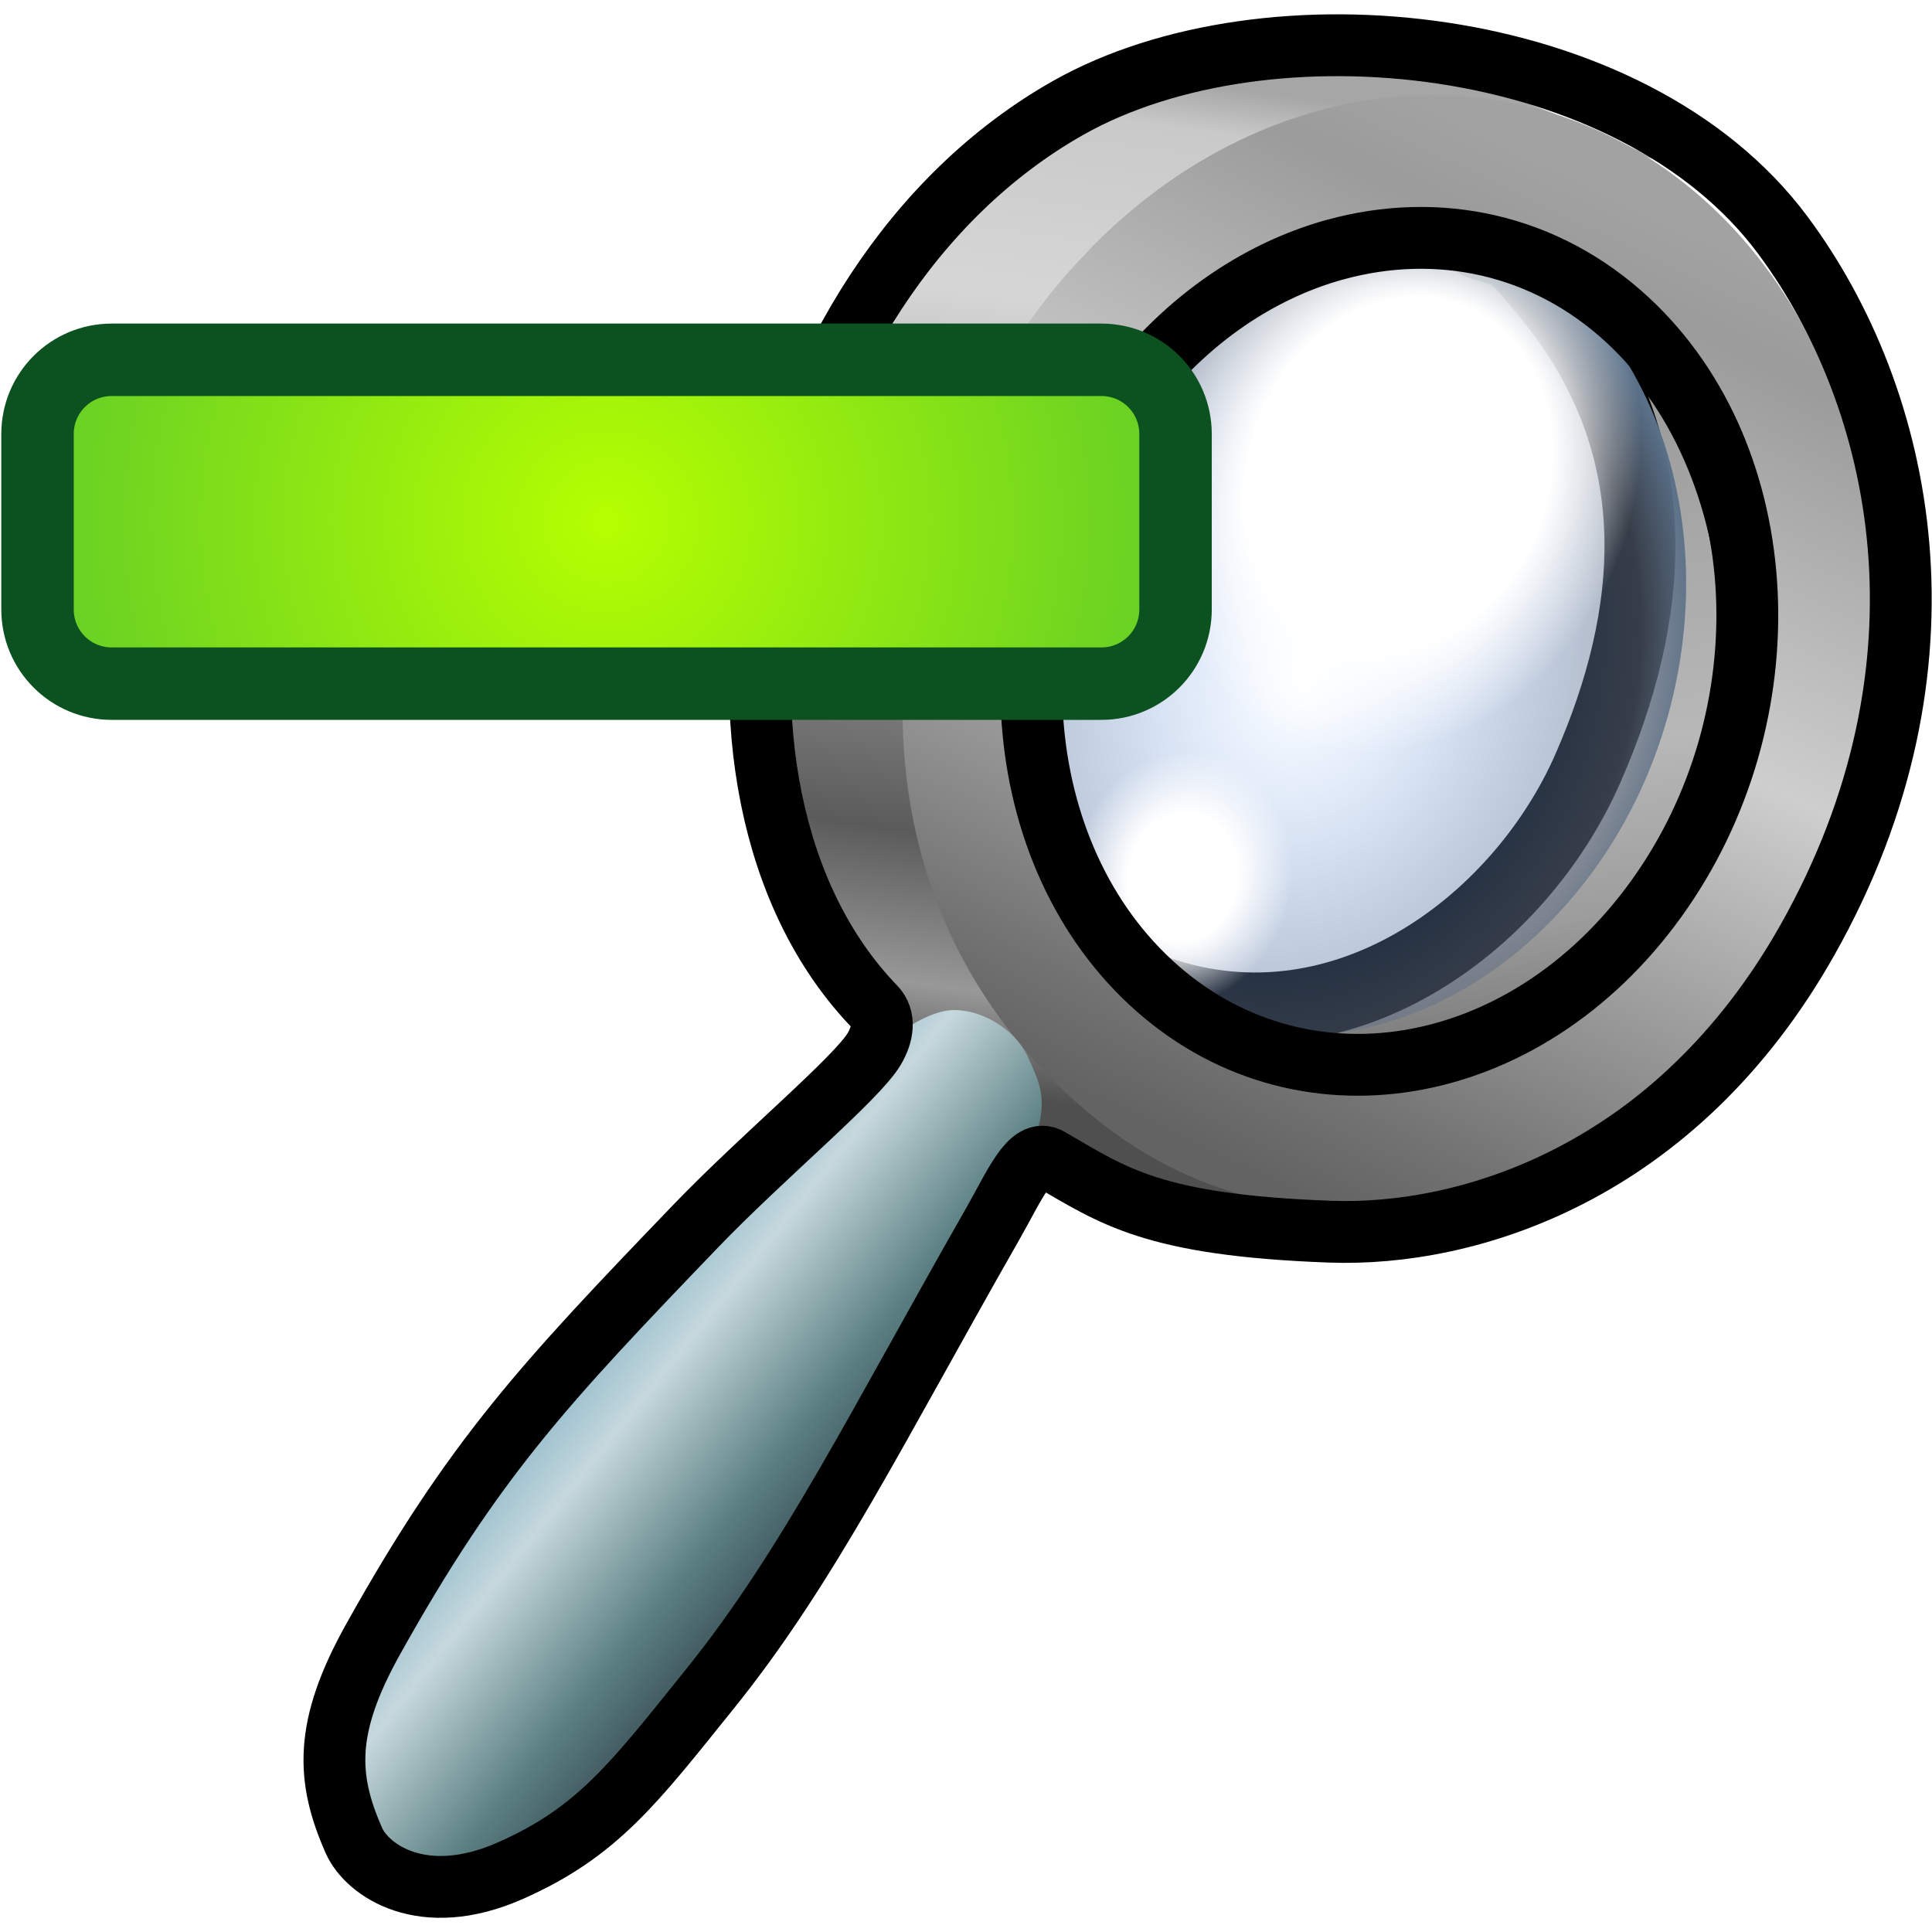
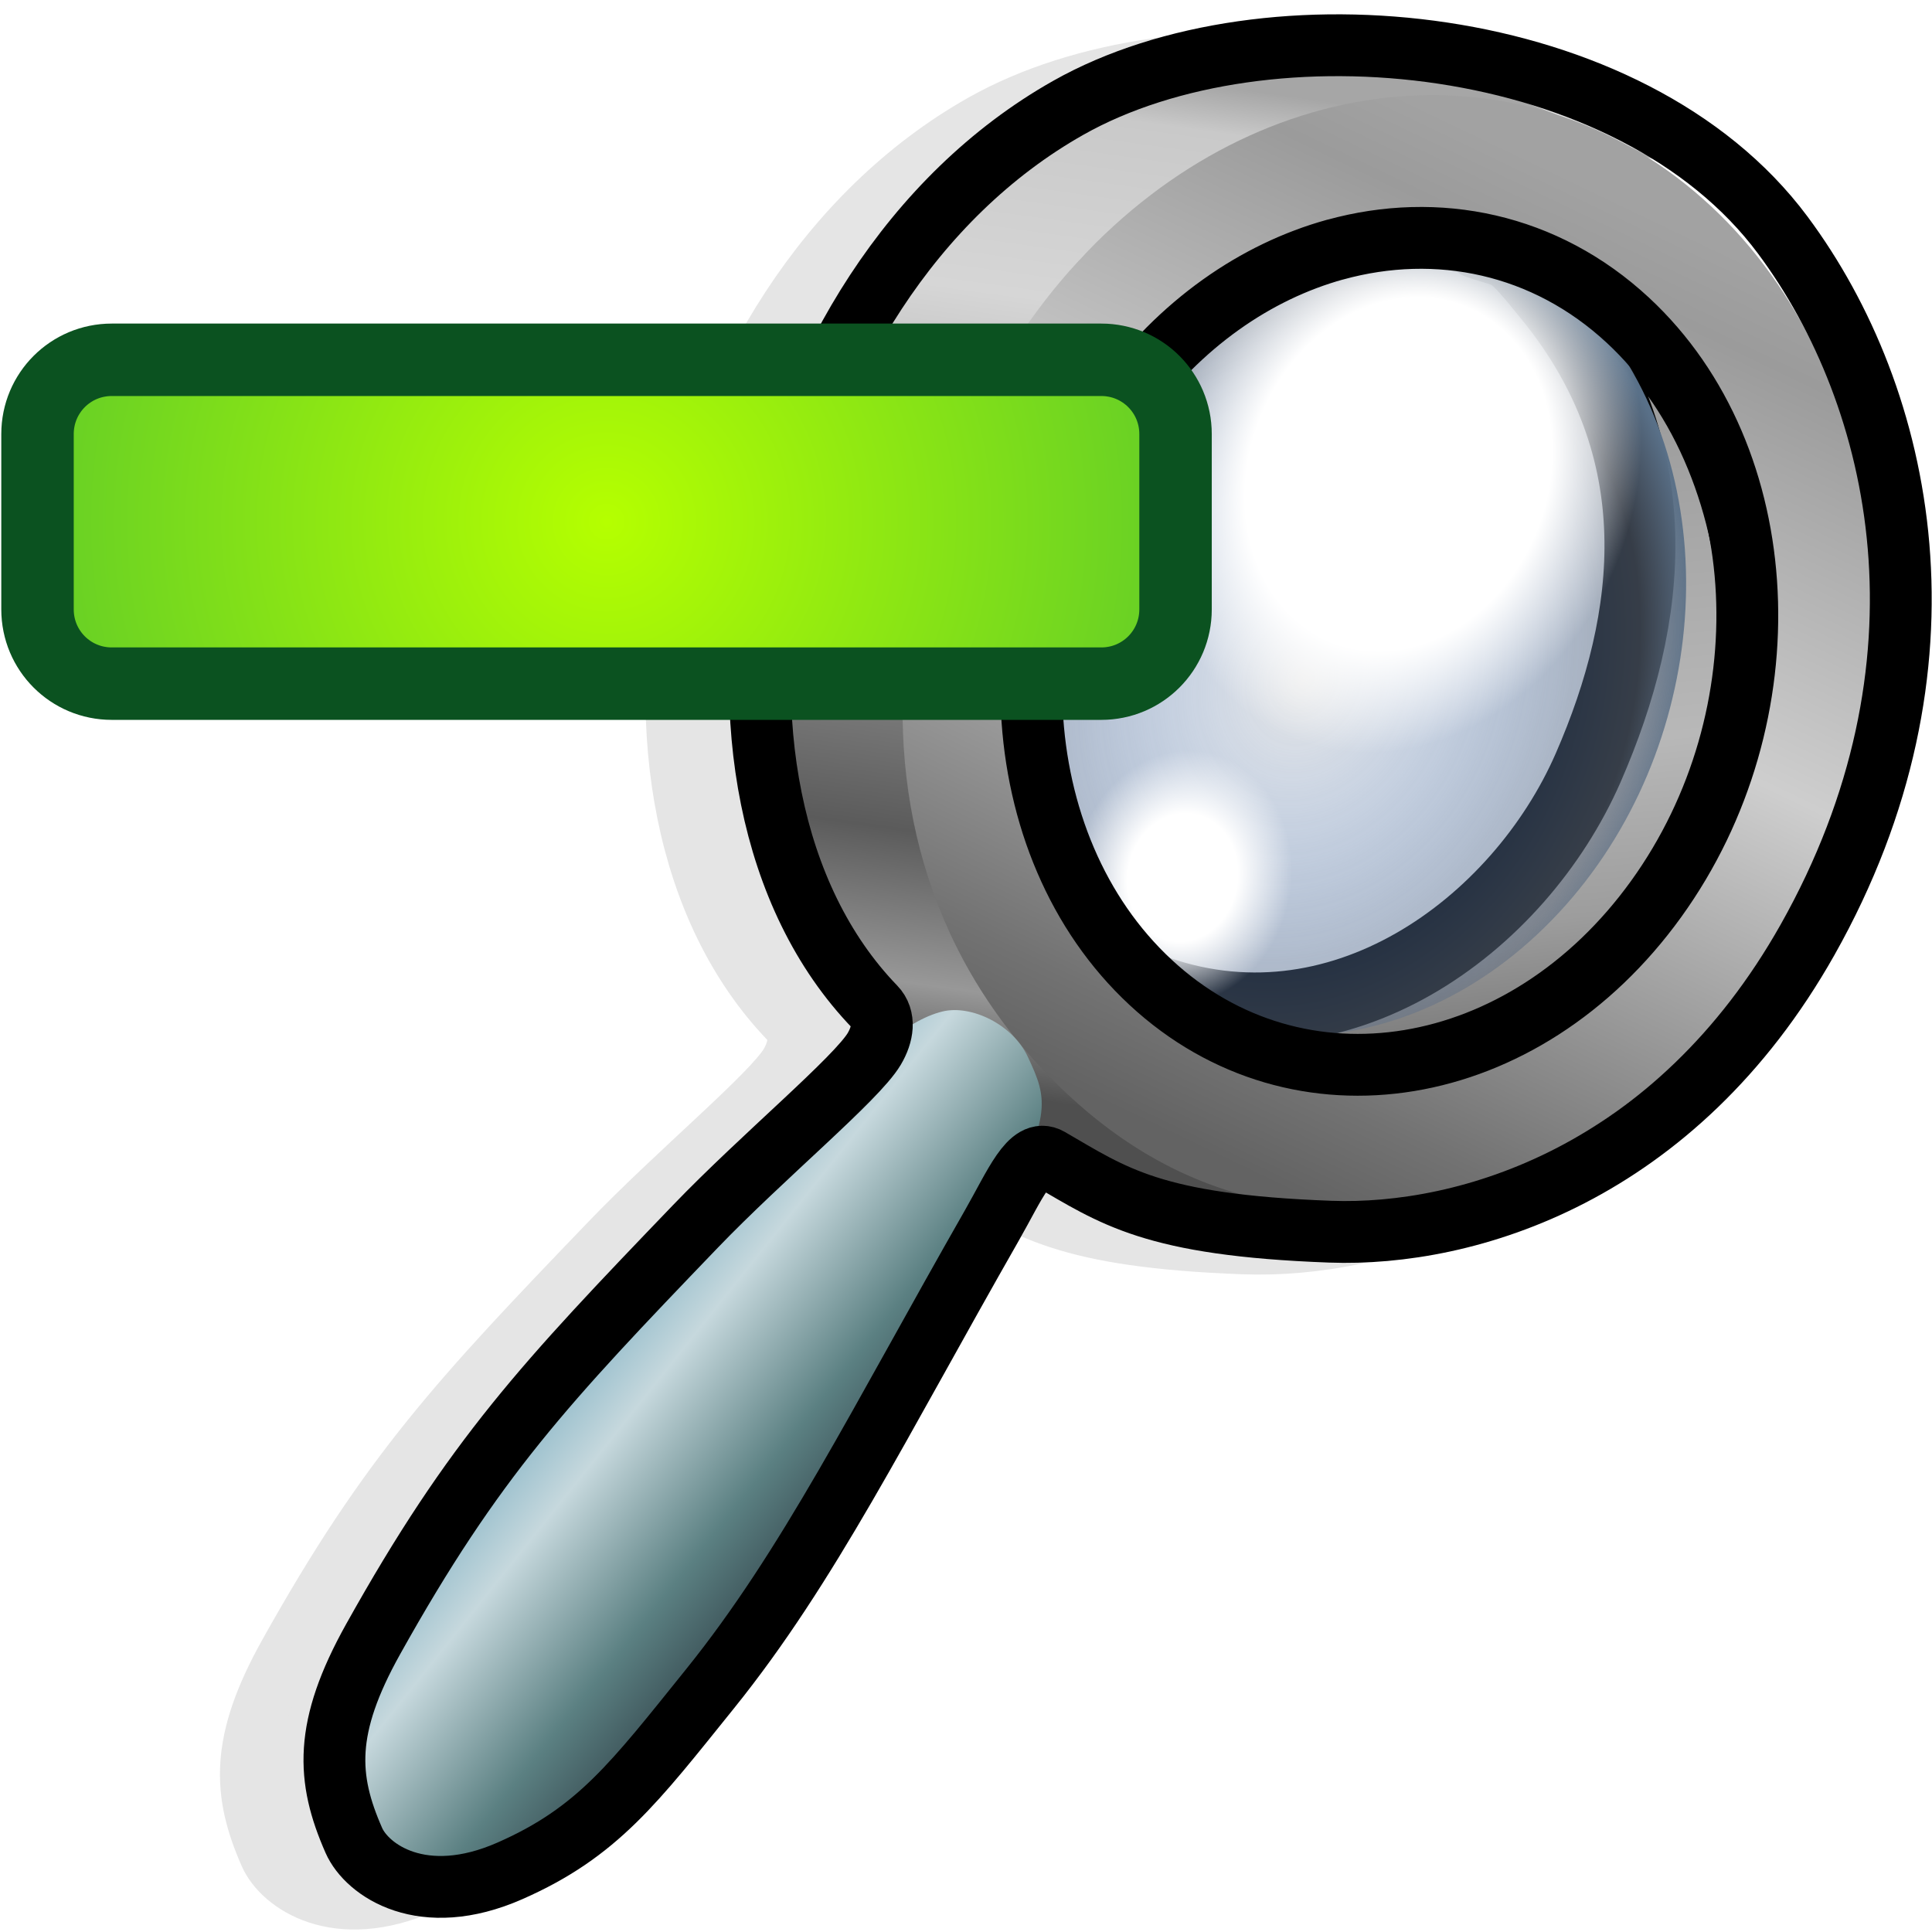
<svg xmlns="http://www.w3.org/2000/svg" xmlns:xlink="http://www.w3.org/1999/xlink" width="48" height="48" viewBox="0 0 48 48" id="svg4968" version="1.1">
  <defs id="defs4970">
    <radialGradient xlink:href="#linearGradient4846" id="radialGradient4852" cx="99.844" cy="1038.724" fx="99.844" fy="1038.724" r="0.828" gradientTransform="matrix(-2.410643,-2.729165,-12.17476,12.65462,12896.783,-12837.37)" gradientUnits="userSpaceOnUse" />
    <linearGradient id="linearGradient4846">
      <stop style="stop-color:#ffffff;stop-opacity:1;" offset="0" id="stop4848" />
      <stop style="stop-color:#ffffff;stop-opacity:0;" offset="1" id="stop4850" />
    </linearGradient>
    <radialGradient xlink:href="#linearGradient4864-7" id="radialGradient4870-0" cx="22.768" cy="1018.479" fx="22.768" fy="1018.479" r="10.08" gradientTransform="matrix(-0.7598363,-0.6852164,-0.6555442,0.7281066,713.851,-709.584)" gradientUnits="userSpaceOnUse" />
    <linearGradient id="linearGradient4864-7">
      <stop style="stop-color:#4b94ff;stop-opacity:0" offset="0" id="stop4866-3" />
      <stop id="stop4872-3" offset="0.857" style="stop-color:#647184;stop-opacity:0.544" />
      <stop style="stop-color:#597088;stop-opacity:1" offset="1" id="stop4868-1" />
    </linearGradient>
    <radialGradient xlink:href="#linearGradient4876" id="radialGradient4890-1" gradientUnits="userSpaceOnUse" gradientTransform="matrix(0.5256894,2.197553e-6,-2.2696278e-6,0.5430739,-50.92865,-556.4982)" cx="25.195" cy="1015.681" fx="25.195" fy="1015.681" r="5.303" />
    <linearGradient id="linearGradient4876">
      <stop style="stop-color:#ffffff;stop-opacity:1;" offset="0" id="stop4878" />
      <stop id="stop4884" offset="0.504" style="stop-color:#ffffff;stop-opacity:1" />
      <stop style="stop-color:#ffffff;stop-opacity:0;" offset="1" id="stop4880" />
    </linearGradient>
    <radialGradient xlink:href="#linearGradient4892" id="radialGradient4882-9" cx="25.195" cy="1015.681" fx="25.195" fy="1015.681" r="5.303" gradientUnits="userSpaceOnUse" gradientTransform="matrix(1.199131,4.862985e-6,-4.6773504e-6,1.15366,-58.18816,-1179.835)" />
    <linearGradient id="linearGradient4892">
      <stop id="stop4894" offset="0" style="stop-color:#ffffff;stop-opacity:1;" />
      <stop style="stop-color:#ffffff;stop-opacity:1" offset="0.632" id="stop4896" />
      <stop id="stop4898" offset="1" style="stop-color:#ffffff;stop-opacity:0;" />
    </linearGradient>
    <radialGradient xlink:href="#linearGradient4846" id="radialGradient4205" cx="17.617" cy="7.116" fx="17.617" fy="7.116" r="9.832" gradientTransform="matrix(0.9090528,0.9090528,-0.8491136,0.8491136,9.572386,-15.00102)" gradientUnits="userSpaceOnUse" />
    <radialGradient xlink:href="#linearGradient4846" id="radialGradient4215" cx="27.96" cy="23.592" fx="27.96" fy="23.592" r="9.334" gradientTransform="matrix(0.6304442,-1.091961,1.199935,0.6927829,-11.99478,37.85209)" gradientUnits="userSpaceOnUse" />
    <radialGradient xlink:href="#linearGradient4846" id="radialGradient4852-3" cx="99.844" cy="1038.724" fx="99.844" fy="1038.724" r="0.828" gradientTransform="matrix(-2.103766,-2.38174,-10.62491,11.04368,11259.652,-11201.03)" gradientUnits="userSpaceOnUse" />
    <radialGradient xlink:href="#linearGradient4864-7" id="radialGradient4870-0-6" cx="22.768" cy="1018.479" fx="22.768" fy="1018.479" r="10.08" gradientTransform="matrix(0.9200312,-0.7375825,0.5251766,0.9033479,-525.1115,-884.5999)" gradientUnits="userSpaceOnUse" />
    <radialGradient xlink:href="#linearGradient4876" id="radialGradient4890-1-2" gradientUnits="userSpaceOnUse" gradientTransform="matrix(0.6033233,2.3551273e-6,-2.6048071e-6,0.5820147,-2.604382,-555.9348)" cx="25.195" cy="1015.681" fx="25.195" fy="1015.681" r="5.303" />
    <radialGradient xlink:href="#linearGradient4892" id="radialGradient4882-9-4" cx="25.195" cy="1015.681" fx="25.195" fy="1015.681" r="5.303" gradientUnits="userSpaceOnUse" gradientTransform="matrix(1.376219,5.2116826e-6,-5.3681026e-6,1.236382,-10.93599,-1223.968)" />
    <radialGradient xlink:href="#linearGradient4846" id="radialGradient4205-8" cx="17.617" cy="7.116" fx="17.617" fy="7.116" r="9.832" gradientTransform="matrix(-0.7933297,0.7933297,0.7410208,0.7410208,45.74681,-10.95808)" gradientUnits="userSpaceOnUse" />
    <radialGradient xlink:href="#linearGradient4846" id="radialGradient4215-5" cx="27.96" cy="23.592" fx="27.96" fy="23.592" r="9.334" gradientTransform="matrix(-0.5501882,-0.9529539,-1.047183,0.6045911,64.56845,35.16678)" gradientUnits="userSpaceOnUse" />
    <radialGradient xlink:href="#linearGradient4748" id="radialGradient4754" cx="24" cy="1028.362" fx="24" fy="1028.362" r="22.986" gradientTransform="matrix(0.6150107,0,0,0.6150113,0.3081816,-619.4929)" gradientUnits="userSpaceOnUse" />
    <linearGradient id="linearGradient4748">
      <stop style="stop-color:#b5ff00;stop-opacity:1" offset="0" id="stop4750" />
      <stop style="stop-color:#66cf26;stop-opacity:1" offset="1" id="stop4752" />
    </linearGradient>
    <linearGradient xlink:href="#linearGradient6092" id="linearGradient6112" gradientUnits="userSpaceOnUse" x1="14.284" y1="35.002" x2="8.388" y2="27.102" gradientTransform="matrix(0.9881532,-0.2574868,0.2574868,0.9881532,-2.046799,9.624913)" />
    <linearGradient id="linearGradient6092">
      <stop style="stop-color:#4b5d60;stop-opacity:1" offset="0" id="stop6094" />
      <stop id="stop6106" offset="0.163" style="stop-color:#35484e;stop-opacity:1" />
      <stop style="stop-color:#5b8082;stop-opacity:1" offset="0.409" id="stop6177" />
      <stop id="stop6104" offset="0.754" style="stop-color:#c6d8dd;stop-opacity:1" />
      <stop style="stop-color:#a2c4d0;stop-opacity:1" offset="0.88" id="stop6108" />
      <stop id="stop6102" offset="1" style="stop-color:#98a5aa;stop-opacity:1" />
    </linearGradient>
    <linearGradient xlink:href="#linearGradient6164" id="linearGradient6098" x1="24.159" y1="26.062" x2="39.203" y2="7.033" gradientUnits="userSpaceOnUse" gradientTransform="matrix(0.9881532,-0.2574868,0.1762458,1.009322,1.733889,8.639764)" />
    <linearGradient id="linearGradient6164">
      <stop id="stop6166" offset="0" style="stop-color:#636363;stop-opacity:1" />
      <stop style="stop-color:#727272;stop-opacity:1" offset="0.095" id="stop6168" />
      <stop style="stop-color:#cecece;stop-opacity:1" offset="0.551" id="stop6170" />
      <stop id="stop6172" offset="0.919" style="stop-color:#9b9b9b;stop-opacity:1" />
      <stop style="stop-color:#a2a2a2;stop-opacity:1" offset="1" id="stop6174" />
    </linearGradient>
    <radialGradient xlink:href="#linearGradient4892" id="radialGradient4882-9-4-5" cx="25.195" cy="1015.681" fx="25.195" fy="1015.681" r="5.303" gradientUnits="userSpaceOnUse" gradientTransform="matrix(1.289785,4.884361e-6,-5.030957e-6,1.158731,-11.5436,-1143.408)" />
    <radialGradient xlink:href="#linearGradient4876" id="radialGradient4890-1-2-5" gradientUnits="userSpaceOnUse" gradientTransform="matrix(0.5654314,2.2072127e-6,-2.4412113e-6,0.5454611,-3.73526,-517.3299)" cx="25.195" cy="1015.681" fx="25.195" fy="1015.681" r="5.303" />
    <radialGradient xlink:href="#linearGradient4864-7" id="radialGradient4870-0-6-7" cx="22.768" cy="1018.479" fx="22.768" fy="1018.479" r="10.08" gradientTransform="matrix(0.7493557,-0.8122661,0.6130976,0.7636218,-609.1003,-742.3817)" gradientUnits="userSpaceOnUse" />
    <linearGradient xlink:href="#linearGradient6152" id="linearGradient6150" x1="19.21" y1="23.288" x2="28.271" y2="0.712" gradientUnits="userSpaceOnUse" gradientTransform="matrix(0.9881532,-0.2574868,0.1762458,1.009322,1.733889,8.639764)" />
    <linearGradient id="linearGradient6152">
      <stop id="stop6154" offset="0" style="stop-color:#4f4f4f;stop-opacity:1" />
      <stop style="stop-color:#989898;stop-opacity:1;" offset="0.096" id="stop6220" />
      <stop style="stop-color:#5b5b5b;stop-opacity:1" offset="0.242" id="stop6156" />
      <stop id="stop6183" offset="0.473" style="stop-color:#979797;stop-opacity:1" />
      <stop style="stop-color:#d6d6d6;stop-opacity:1" offset="0.772" id="stop6158" />
      <stop id="stop6160" offset="0.955" style="stop-color:#c9c9c9;stop-opacity:1" />
      <stop style="stop-color:#a6a6a6;stop-opacity:1" offset="1" id="stop6162" />
    </linearGradient>
    <linearGradient xlink:href="#linearGradient6078" id="linearGradient6084" x1="32.76" y1="25.013" x2="35.733" y2="5.561" gradientUnits="userSpaceOnUse" gradientTransform="matrix(0.9881533,-0.2574869,0.1762458,1.009322,1.73389,8.639764)" />
    <linearGradient id="linearGradient6078">
      <stop style="stop-color:#7e7e7e;stop-opacity:1" offset="0" id="stop6080" />
      <stop id="stop6086" offset="0.128" style="stop-color:#9d9d9d;stop-opacity:1" />
      <stop style="stop-color:#b8b8b8;stop-opacity:1" offset="0.335" id="stop6090" />
      <stop style="stop-color:#919191;stop-opacity:1" offset="0.899" id="stop6088" />
      <stop style="stop-color:#b8b8b8;stop-opacity:1" offset="1" id="stop6082" />
    </linearGradient>
  </defs>
+   <path style="opacity:1;vector-effect:none;fill:#e5e5e5;fill-opacity:1;fill-rule:evenodd;stroke:#e5e5e5;stroke-width:1.4;stroke-linecap:butt;stroke-linejoin:miter;stroke-miterlimit:4;stroke-dasharray:none;stroke-dashoffset:1.284;stroke-opacity:1" d="m 24.4,3.037 c -7.803,4.406 -10.085,16.879 -4.808,22.339 0.263,0.272 0.2,0.678 -0.015,1.042 -0.439,0.742 -2.775,2.674 -4.446,4.413 -3.73,3.882 -5.494,5.753 -8.006,10.255 -1.225,2.195 -1.155,3.459 -0.478,4.997 0.327,0.743 1.707,1.712 3.876,0.758 2.183,-0.96 3.086,-2.182 4.973,-4.524 2.451,-3.043 4.179,-6.566 7.003,-11.513 0.575,-1.008 0.948,-1.935 1.427,-1.658 1.591,0.92 2.554,1.652 6.981,1.814 C 34.313,31.083 39.478,29.532 42.762,23.71 46.595,16.913 45.168,10.262 42.148,6.199 38.388,1.142 29.317,0.261 24.4,3.037 Z" id="path9055" />
  <path style="opacity:1;fill:url(#linearGradient6084);fill-opacity:1;fill-rule:evenodd;stroke:#000000;stroke-width:1.762;stroke-linecap:round;stroke-linejoin:round;stroke-miterlimit:4;stroke-dasharray:none;stroke-dashoffset:1.284;stroke-opacity:1" d="m 36.73,6.051 c 0.881,0.298 0.736,0.067 1.781,1.357 3.048,3.76 2.578,7.932 0.947,11.666 -1.716,3.928 -6.224,7.256 -10.91,5.476 4.298,3.528 9.863,3.238 12.929,-1.13 C 44.544,19.052 44.504,11.645 40.445,7.957 36.386,4.27 38.947,5.735 36.73,6.051 Z" id="path6022" />
  <path id="path6015" style="opacity:1;fill:url(#linearGradient6150);fill-opacity:1;fill-rule:evenodd;stroke:none;stroke-width:0.698;stroke-linecap:round;stroke-linejoin:round;stroke-miterlimit:4;stroke-dasharray:none;stroke-dashoffset:1.284;stroke-opacity:1" d="M 26.79,6.486 C 28.958,4.027 35.766,2.238 41.227,4.002 35.436,1.101 30.632,0.369 25.619,3.948 19.473,8.337 17.406,18.706 21.848,24.565 c 1.835,2.42 4.726,5.972 13.38,5.265 C 22.11,30.134 18.782,15.574 26.79,6.486 Z" />
  <path style="opacity:1;fill:url(#radialGradient4870-0-6-7);fill-opacity:1;fill-rule:evenodd;stroke:none;stroke-width:0.7;stroke-linecap:round;stroke-linejoin:round;stroke-miterlimit:4;stroke-dasharray:none;stroke-dashoffset:1.284;stroke-opacity:1" d="m 27.338,7.951 c 3.851,-3.951 9.484,-3.815 12.58,0.304 3.095,4.119 2.482,10.66 -1.369,14.61 C 34.698,26.816 29.067,26.68 25.97,22.562 22.874,18.444 23.486,11.902 27.338,7.951 Z" id="path4858-4-6" />
  <ellipse cy="36.685" cx="10.508" id="circle4888-7-9" style="opacity:1;fill:url(#radialGradient4890-1-2-5);fill-opacity:1;fill-rule:evenodd;stroke:none;stroke-width:1.2;stroke-linecap:round;stroke-linejoin:round;stroke-miterlimit:4;stroke-dasharray:none;stroke-dashoffset:1.284;stroke-opacity:1" transform="matrix(0.6980661,-0.7160334,0.6008869,0.7993341,0,0)" rx="3.219" ry="3.006" />
  <ellipse style="opacity:1;fill:url(#radialGradient4882-9-4-5);fill-opacity:1;fill-rule:evenodd;stroke:none;stroke-width:1.2;stroke-linecap:round;stroke-linejoin:round;stroke-miterlimit:4;stroke-dasharray:none;stroke-dashoffset:1.284;stroke-opacity:1" id="path4860-9-7" cx="20.948" cy="33.494" transform="matrix(0.6980661,-0.7160334,0.6008869,0.7993341,0,0)" rx="6.989" ry="6.527" />
  <path d="m 40.446,7.958 c -3.662,-3.399 -9.285,-2.471 -12.56,2.072 -3.274,4.543 -2.96,10.98 0.701,14.378 3.661,3.398 9.283,2.471 12.559,-2.07 3.275,-4.543 2.962,-10.981 -0.7,-14.379 z m 2.062,-2.836 c 4.449,4.146 5.293,11.748 1.902,17.758 -3.371,5.975 -11.514,10.089 -17.737,4.444 C 19.869,21.152 22.243,11.41 26.79,6.487 31.338,1.563 38.059,0.976 42.508,5.122 Z" style="opacity:1;fill:url(#linearGradient6098);fill-opacity:1;fill-rule:evenodd;stroke:none;stroke-width:0.698;stroke-linecap:round;stroke-linejoin:round;stroke-miterlimit:4;stroke-dasharray:none;stroke-dashoffset:1.284;stroke-opacity:1" id="path4180-9" />
  <path style="opacity:1;fill:url(#linearGradient6112);fill-opacity:1;fill-rule:evenodd;stroke:none;stroke-width:0.698;stroke-linecap:round;stroke-linejoin:round;stroke-miterlimit:4;stroke-dasharray:none;stroke-dashoffset:1.284;stroke-opacity:1" d="m 19.86,28.05 c -3.6,4.003 -8.485,8.265 -10.591,12.677 -1.083,2.268 -1.155,3.458 -0.479,4.996 0.327,0.743 1.708,1.712 3.878,0.758 2.183,-0.96 3.086,-2.181 4.973,-4.524 2.451,-3.043 4.178,-6.565 7.002,-11.512 1.544,-2.705 1.393,-3.121 0.89,-4.195 -0.375,-0.8 -1.406,-1.294 -2.118,-1.12 -0.899,0.219 -1.965,1.154 -3.554,2.921 z" id="path6110" />
  <path style="opacity:1;fill:none;fill-opacity:1;fill-rule:evenodd;stroke:none;stroke-width:0.698;stroke-linecap:round;stroke-linejoin:round;stroke-miterlimit:4;stroke-dasharray:none;stroke-dashoffset:1.284;stroke-opacity:1" d="M 30.294,1.79 C 28.732,2.132 27.186,2.83 25.619,3.949 19.474,8.337 17.406,18.706 21.848,24.565 c 0.228,0.301 0.474,0.618 0.744,0.944 -0.732,0.455 -1.595,1.275 -2.732,2.539 -3.6,4.003 -8.486,8.266 -10.591,12.678 -1.083,2.268 -1.155,3.459 -0.478,4.997 0.327,0.743 1.707,1.712 3.876,0.758 2.183,-0.96 3.086,-2.182 4.973,-4.524 2.451,-3.043 4.179,-6.566 7.003,-11.513 0.575,-1.008 0.914,-1.697 1.089,-2.222 1.477,0.854 3.427,1.5 6.094,1.656 1.076,0.172 2.153,0.148 3.211,-0.037 0.066,-0.005 0.126,-0.005 0.193,-0.011 -0.038,8.24e-4 -0.073,-0.001 -0.111,-7.78e-4 3.827,-0.699 7.351,-3.512 9.292,-6.951 C 47.801,16.869 46.957,9.267 42.509,5.121 42.014,4.66 41.486,4.267 40.942,3.923 c 0.095,0.028 0.192,0.049 0.286,0.08 C 41.014,3.896 40.811,3.814 40.601,3.714 39.982,3.356 39.34,3.068 38.678,2.854 35.713,1.672 32.979,1.203 30.294,1.79 Z m 2.878,4.412 c 2.534,-0.699 5.214,-0.156 7.273,1.756 3.662,3.398 3.975,9.835 0.7,14.378 -3.275,4.542 -8.898,5.47 -12.559,2.071 -3.661,-3.398 -3.976,-9.835 -0.702,-14.378 1.433,-1.988 3.316,-3.283 5.287,-3.828 z" id="path6185" />
  <path style="opacity:1;fill:none;fill-opacity:1;fill-rule:evenodd;stroke:none;stroke-width:0.698;stroke-linecap:round;stroke-linejoin:round;stroke-miterlimit:4;stroke-dasharray:none;stroke-dashoffset:1.284;stroke-opacity:1" d="M 30.294,1.79 C 28.732,2.132 27.186,2.83 25.619,3.949 19.474,8.337 17.406,18.706 21.848,24.565 c 0.228,0.301 0.474,0.618 0.744,0.944 -0.732,0.455 -1.595,1.275 -2.732,2.539 -3.6,4.003 -8.486,8.266 -10.591,12.678 -1.083,2.268 -1.155,3.459 -0.478,4.997 0.327,0.743 1.707,1.712 3.876,0.758 2.183,-0.96 3.086,-2.182 4.973,-4.524 2.451,-3.043 4.179,-6.566 7.003,-11.513 0.575,-1.008 0.914,-1.697 1.089,-2.222 1.477,0.854 3.427,1.5 6.094,1.656 1.076,0.172 2.153,0.148 3.211,-0.037 0.066,-0.005 0.126,-0.005 0.193,-0.011 -0.038,8.24e-4 -0.073,-0.001 -0.111,-7.78e-4 3.827,-0.699 7.351,-3.512 9.292,-6.951 C 47.801,16.869 46.957,9.267 42.509,5.121 42.014,4.66 41.486,4.267 40.942,3.923 c 0.095,0.028 0.192,0.049 0.286,0.08 C 41.014,3.896 40.811,3.814 40.601,3.714 39.982,3.356 39.34,3.068 38.678,2.854 35.713,1.672 32.979,1.203 30.294,1.79 Z m 2.878,4.412 c 1.187,-0.328 2.404,-0.376 3.576,-0.145 0.854,0.286 0.727,0.074 1.763,1.352 3.048,3.76 2.579,7.93 0.947,11.664 -1.674,3.832 -6.008,7.08 -10.569,5.585 -0.101,-0.085 -0.205,-0.16 -0.303,-0.251 -3.661,-3.398 -3.976,-9.835 -0.702,-14.378 1.433,-1.988 3.316,-3.283 5.287,-3.828 z M 42.962,18.538 c -0.015,0.053 -0.028,0.106 -0.043,0.159 0.016,-0.053 0.028,-0.106 0.043,-0.159 z m -0.144,0.462 c -0.358,1.112 -0.877,2.186 -1.567,3.176 0.667,-0.982 1.194,-2.057 1.567,-3.176 z" id="path6200" />
  <path style="opacity:1;fill:none;fill-opacity:1;fill-rule:evenodd;stroke:#000000;stroke-width:1.536;stroke-linecap:round;stroke-linejoin:round;stroke-miterlimit:4;stroke-dasharray:none;stroke-dashoffset:1.284;stroke-opacity:1" d="M 26.544,2.677 C 18.741,7.083 16.459,19.556 21.736,25.017 c 0.263,0.272 0.2,0.678 -0.015,1.042 -0.439,0.742 -2.775,2.674 -4.446,4.413 -3.73,3.882 -5.494,5.753 -8.006,10.255 -1.225,2.195 -1.155,3.459 -0.478,4.997 0.327,0.743 1.707,1.712 3.876,0.758 2.183,-0.96 3.086,-2.182 4.973,-4.524 2.451,-3.043 4.179,-6.566 7.003,-11.513 0.575,-1.008 0.948,-1.935 1.427,-1.658 1.591,0.92 2.554,1.652 6.981,1.814 3.407,0.124 8.571,-1.427 11.855,-7.249 C 48.739,16.554 47.312,9.902 44.292,5.84 40.532,0.782 31.461,-0.099 26.544,2.677 Z m 6.629,3.525 c 2.534,-0.699 5.214,-0.156 7.273,1.756 3.662,3.398 3.976,9.835 0.7,14.378 -3.275,4.542 -8.898,5.47 -12.559,2.071 -3.661,-3.398 -3.976,-9.835 -0.702,-14.378 1.433,-1.988 3.316,-3.283 5.287,-3.828 z" id="path6211" />
  <path style="opacity:1;fill:url(#radialGradient4754);fill-opacity:1;fill-rule:evenodd;stroke:#0b5220;stroke-width:1.8;stroke-linecap:round;stroke-linejoin:miter;stroke-miterlimit:4;stroke-dasharray:none;stroke-dashoffset:0;stroke-opacity:1" d="m 2.777,8.939 c -1.022,0 -1.845,0.823 -1.845,1.845 l 0,4.356 c 0,1.022 0.823,1.845 1.845,1.845 l 24.584,0 c 1.022,0 1.845,-0.823 1.845,-1.845 l 0,-4.356 c 0,-1.022 -0.823,-1.845 -1.845,-1.845 z" id="rect4728" />
</svg>
